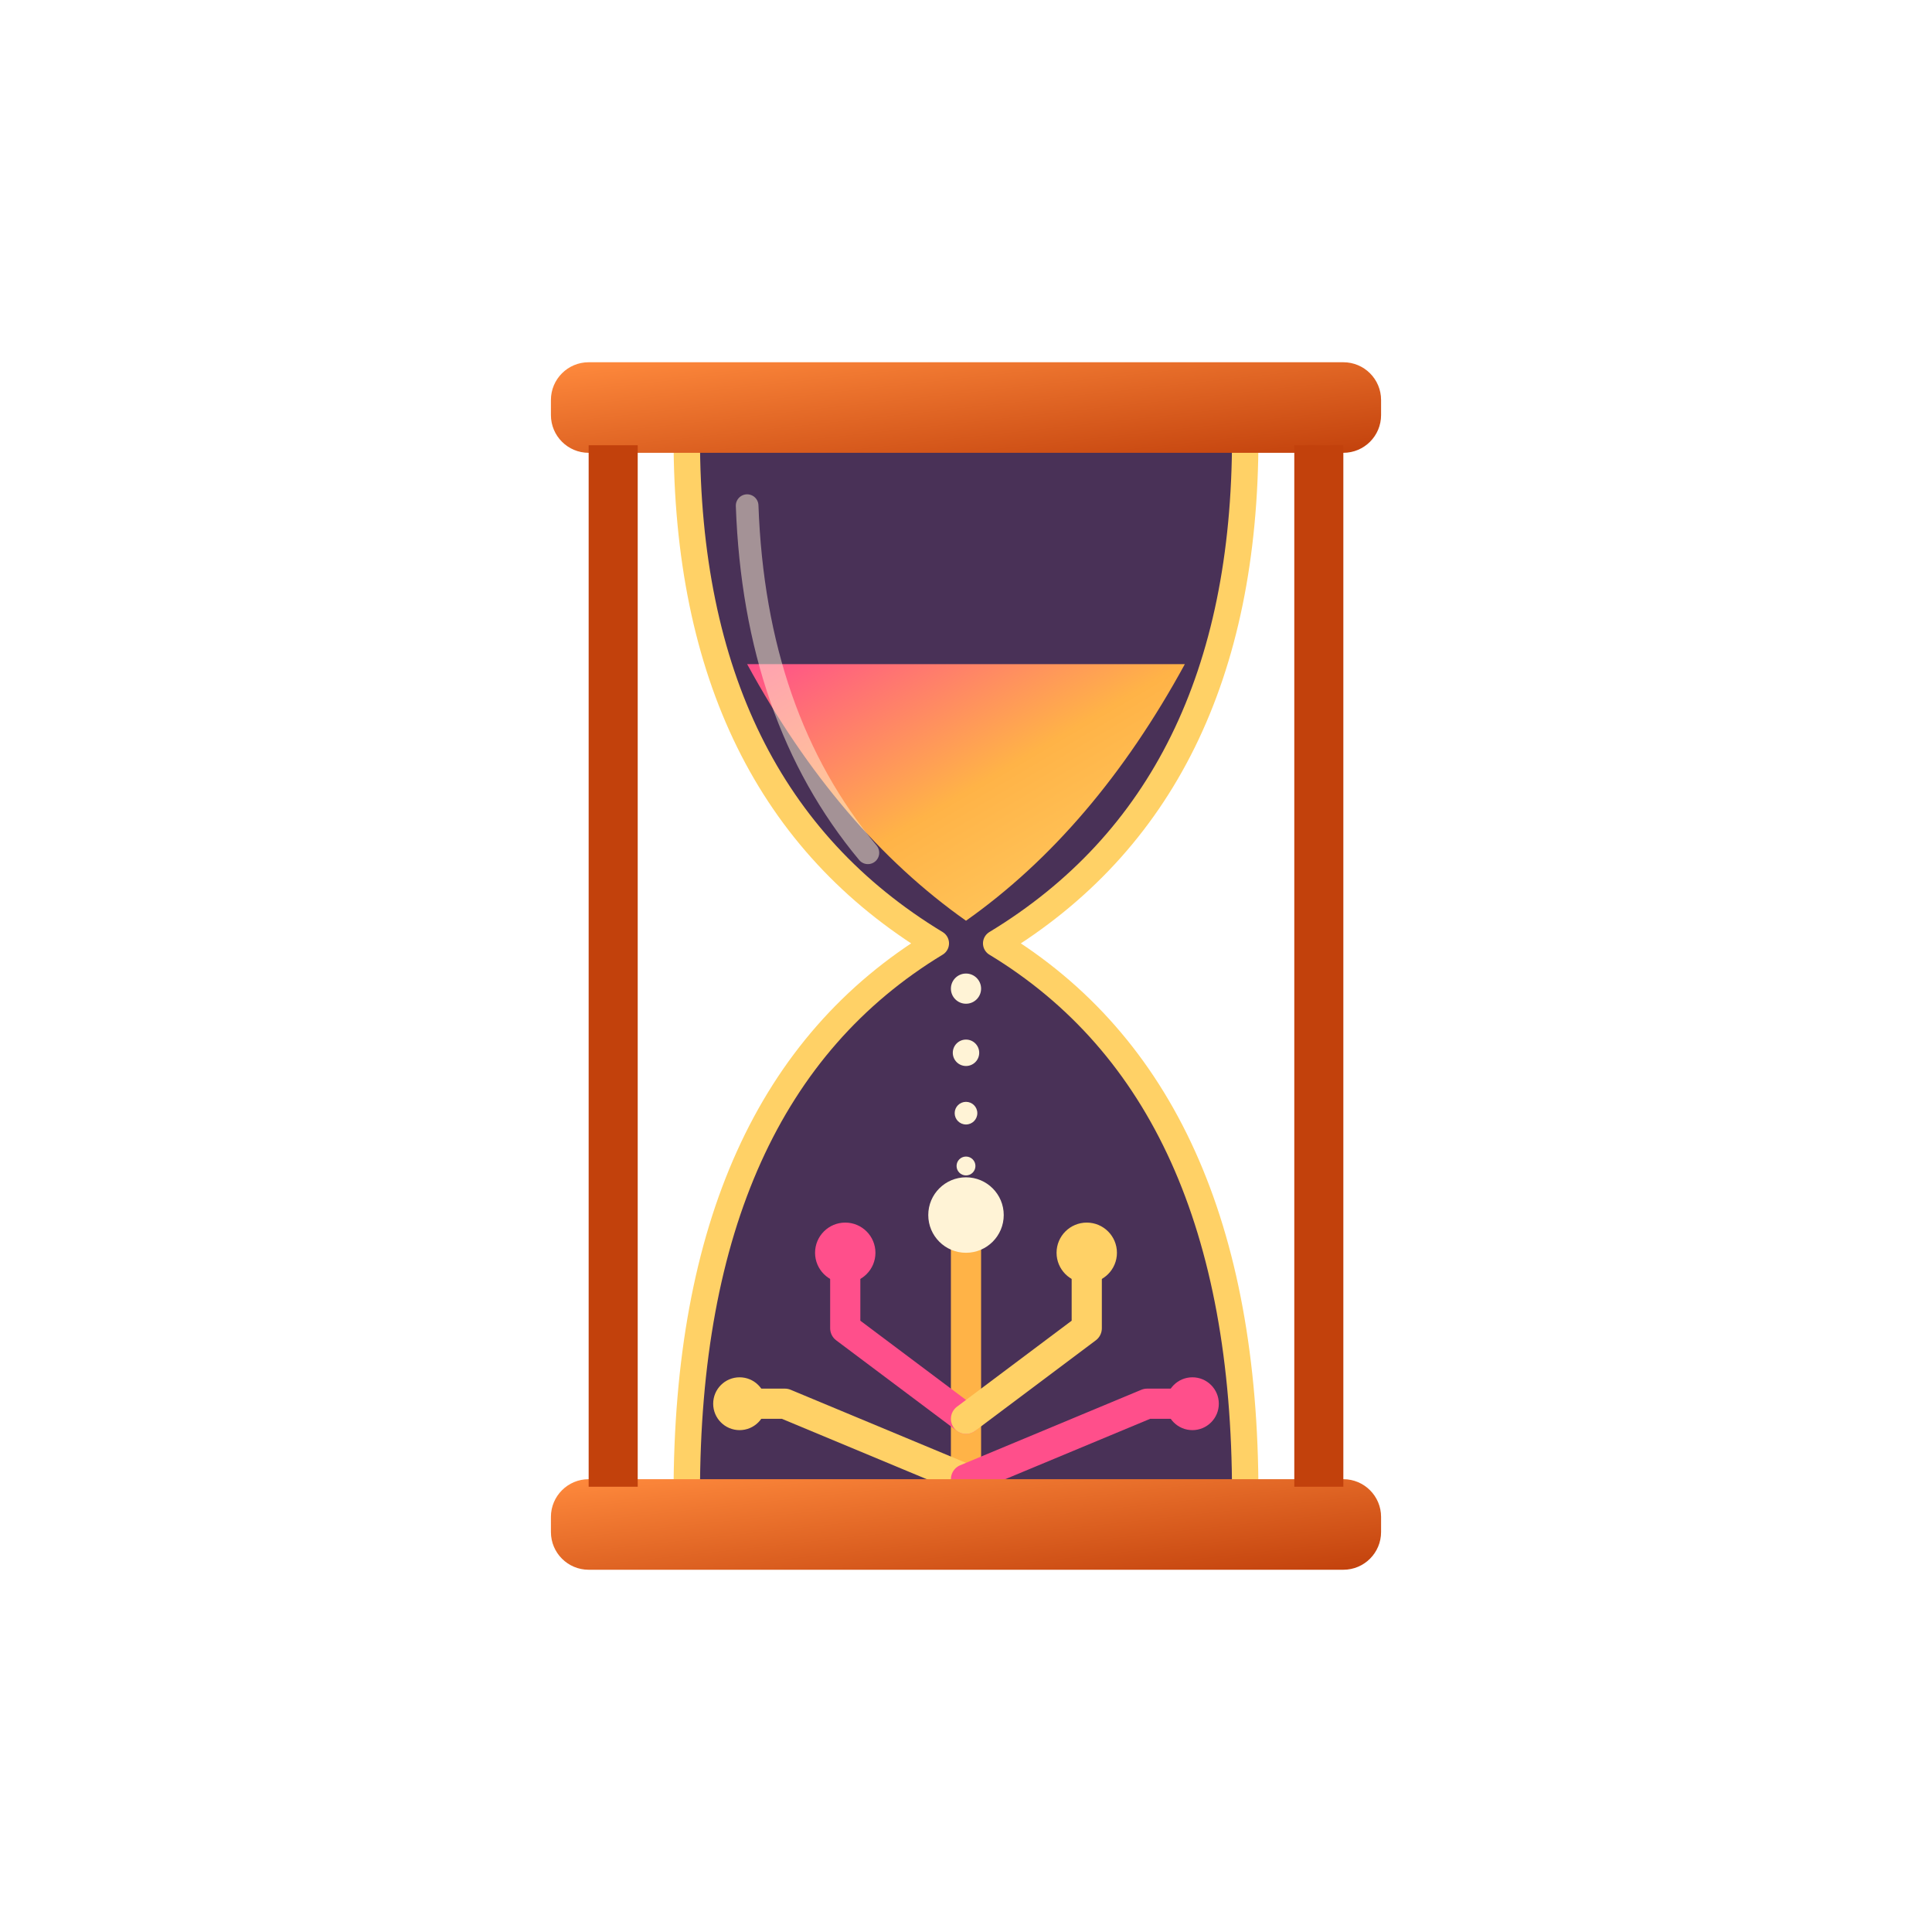
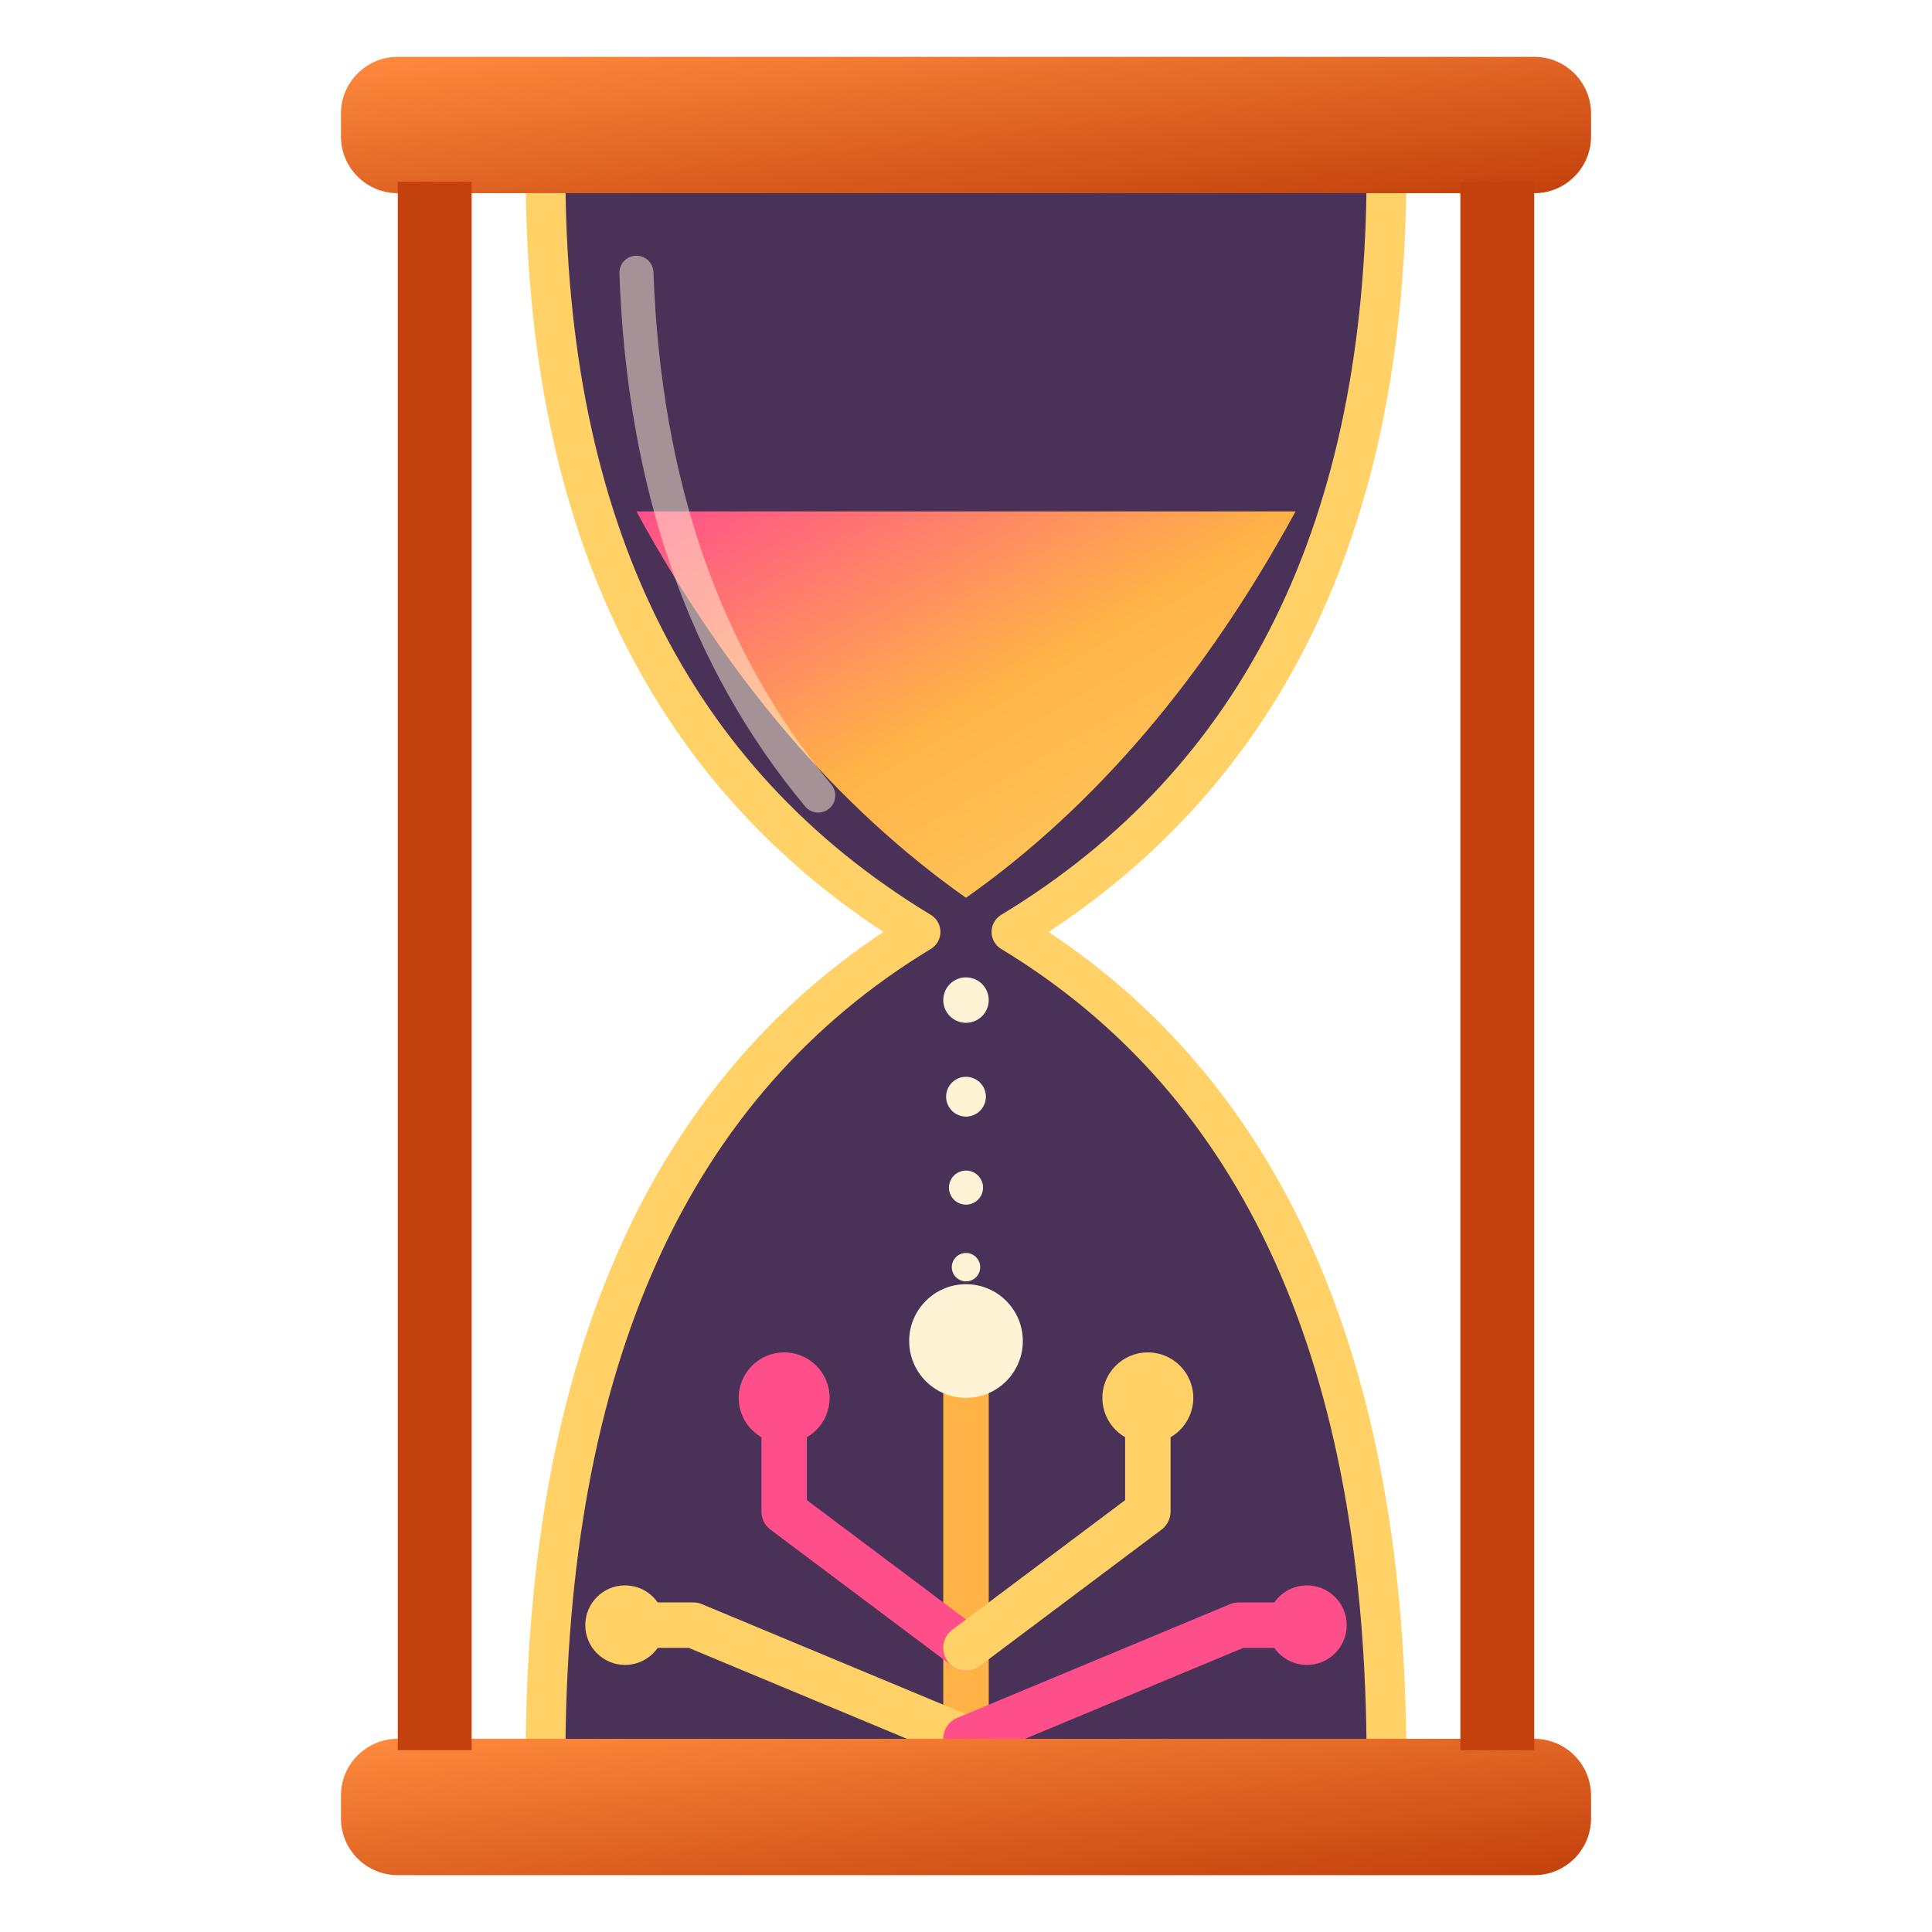
- <svg xmlns="http://www.w3.org/2000/svg" viewBox="0 0 512 512" width="512" height="512">
+ <svg xmlns="http://www.w3.org/2000/svg" viewBox="86 86 340 340" width="512" height="512">
  <defs>
    <linearGradient id="bg" x1="0" y1="0" x2="1" y2="1">
      <stop offset="0" stop-color="#3a1250" />
      <stop offset="1" stop-color="#7a1f5c" />
    </linearGradient>
    <linearGradient id="mainG" x1="0" y1="0" x2="1" y2="1">
      <stop offset="0" stop-color="#ff8a3d" />
      <stop offset="1" stop-color="#c2410c" />
    </linearGradient>
    <linearGradient id="accG" x1="0" y1="0" x2="1" y2="1">
      <stop offset="0" stop-color="#ff4f8b" />
      <stop offset="0.5" stop-color="#ffb347" />
      <stop offset="1" stop-color="#ffd166" />
    </linearGradient>
    <radialGradient id="glow" cx="0.5" cy="0.5" r="0.5">
      <stop offset="0" stop-color="#ffb347" stop-opacity="0.45" />
      <stop offset="1" stop-color="#ffb347" stop-opacity="0" />
    </radialGradient>
  </defs>
  <path d="M182 116 Q182 210 248 250 Q182 290 182 396 L330 396 Q330 290 264 250 Q330 210 330 116 Z" fill="#2a0d3a" fill-opacity="0.85" stroke="#ffd166" stroke-width="7" stroke-linejoin="round" />
  <path d="M198 176 Q222 220 256 244 Q290 220 314 176 Z" fill="url(#accG)" />
  <g fill="#fff3d6">
    <circle cx="256" cy="262" r="4" />
    <circle cx="256" cy="279" r="3.5" />
    <circle cx="256" cy="295" r="3" />
    <circle cx="256" cy="309" r="2.5" />
  </g>
  <g fill="none" stroke-width="8" stroke-linecap="round" stroke-linejoin="round">
    <path d="M256 396 V326" stroke="#ffb347" />
    <path d="M256 376 L224 352 V336" stroke="#ff4f8b" />
    <path d="M256 376 L288 352 V336" stroke="#ffd166" />
    <path d="M256 392 L208 372 H200" stroke="#ffd166" />
    <path d="M256 392 L304 372 H312" stroke="#ff4f8b" />
  </g>
  <circle cx="256" cy="322" r="10" fill="#fff3d6" />
  <circle cx="224" cy="332" r="8" fill="#ff4f8b" />
  <circle cx="288" cy="332" r="8" fill="#ffd166" />
  <circle cx="196" cy="372" r="7" fill="#ffd166" />
  <circle cx="316" cy="372" r="7" fill="#ff4f8b" />
  <rect x="146" y="96" width="220" height="24" rx="10" fill="url(#mainG)" />
  <rect x="146" y="392" width="220" height="24" rx="10" fill="url(#mainG)" />
  <rect x="156" y="118" width="13" height="276" fill="#c2410c" />
  <rect x="343" y="118" width="13" height="276" fill="#c2410c" />
  <path d="M198 134 Q200 190 230 226" fill="none" stroke="#fff3d6" stroke-width="6" stroke-linecap="round" opacity="0.5" />
</svg>
